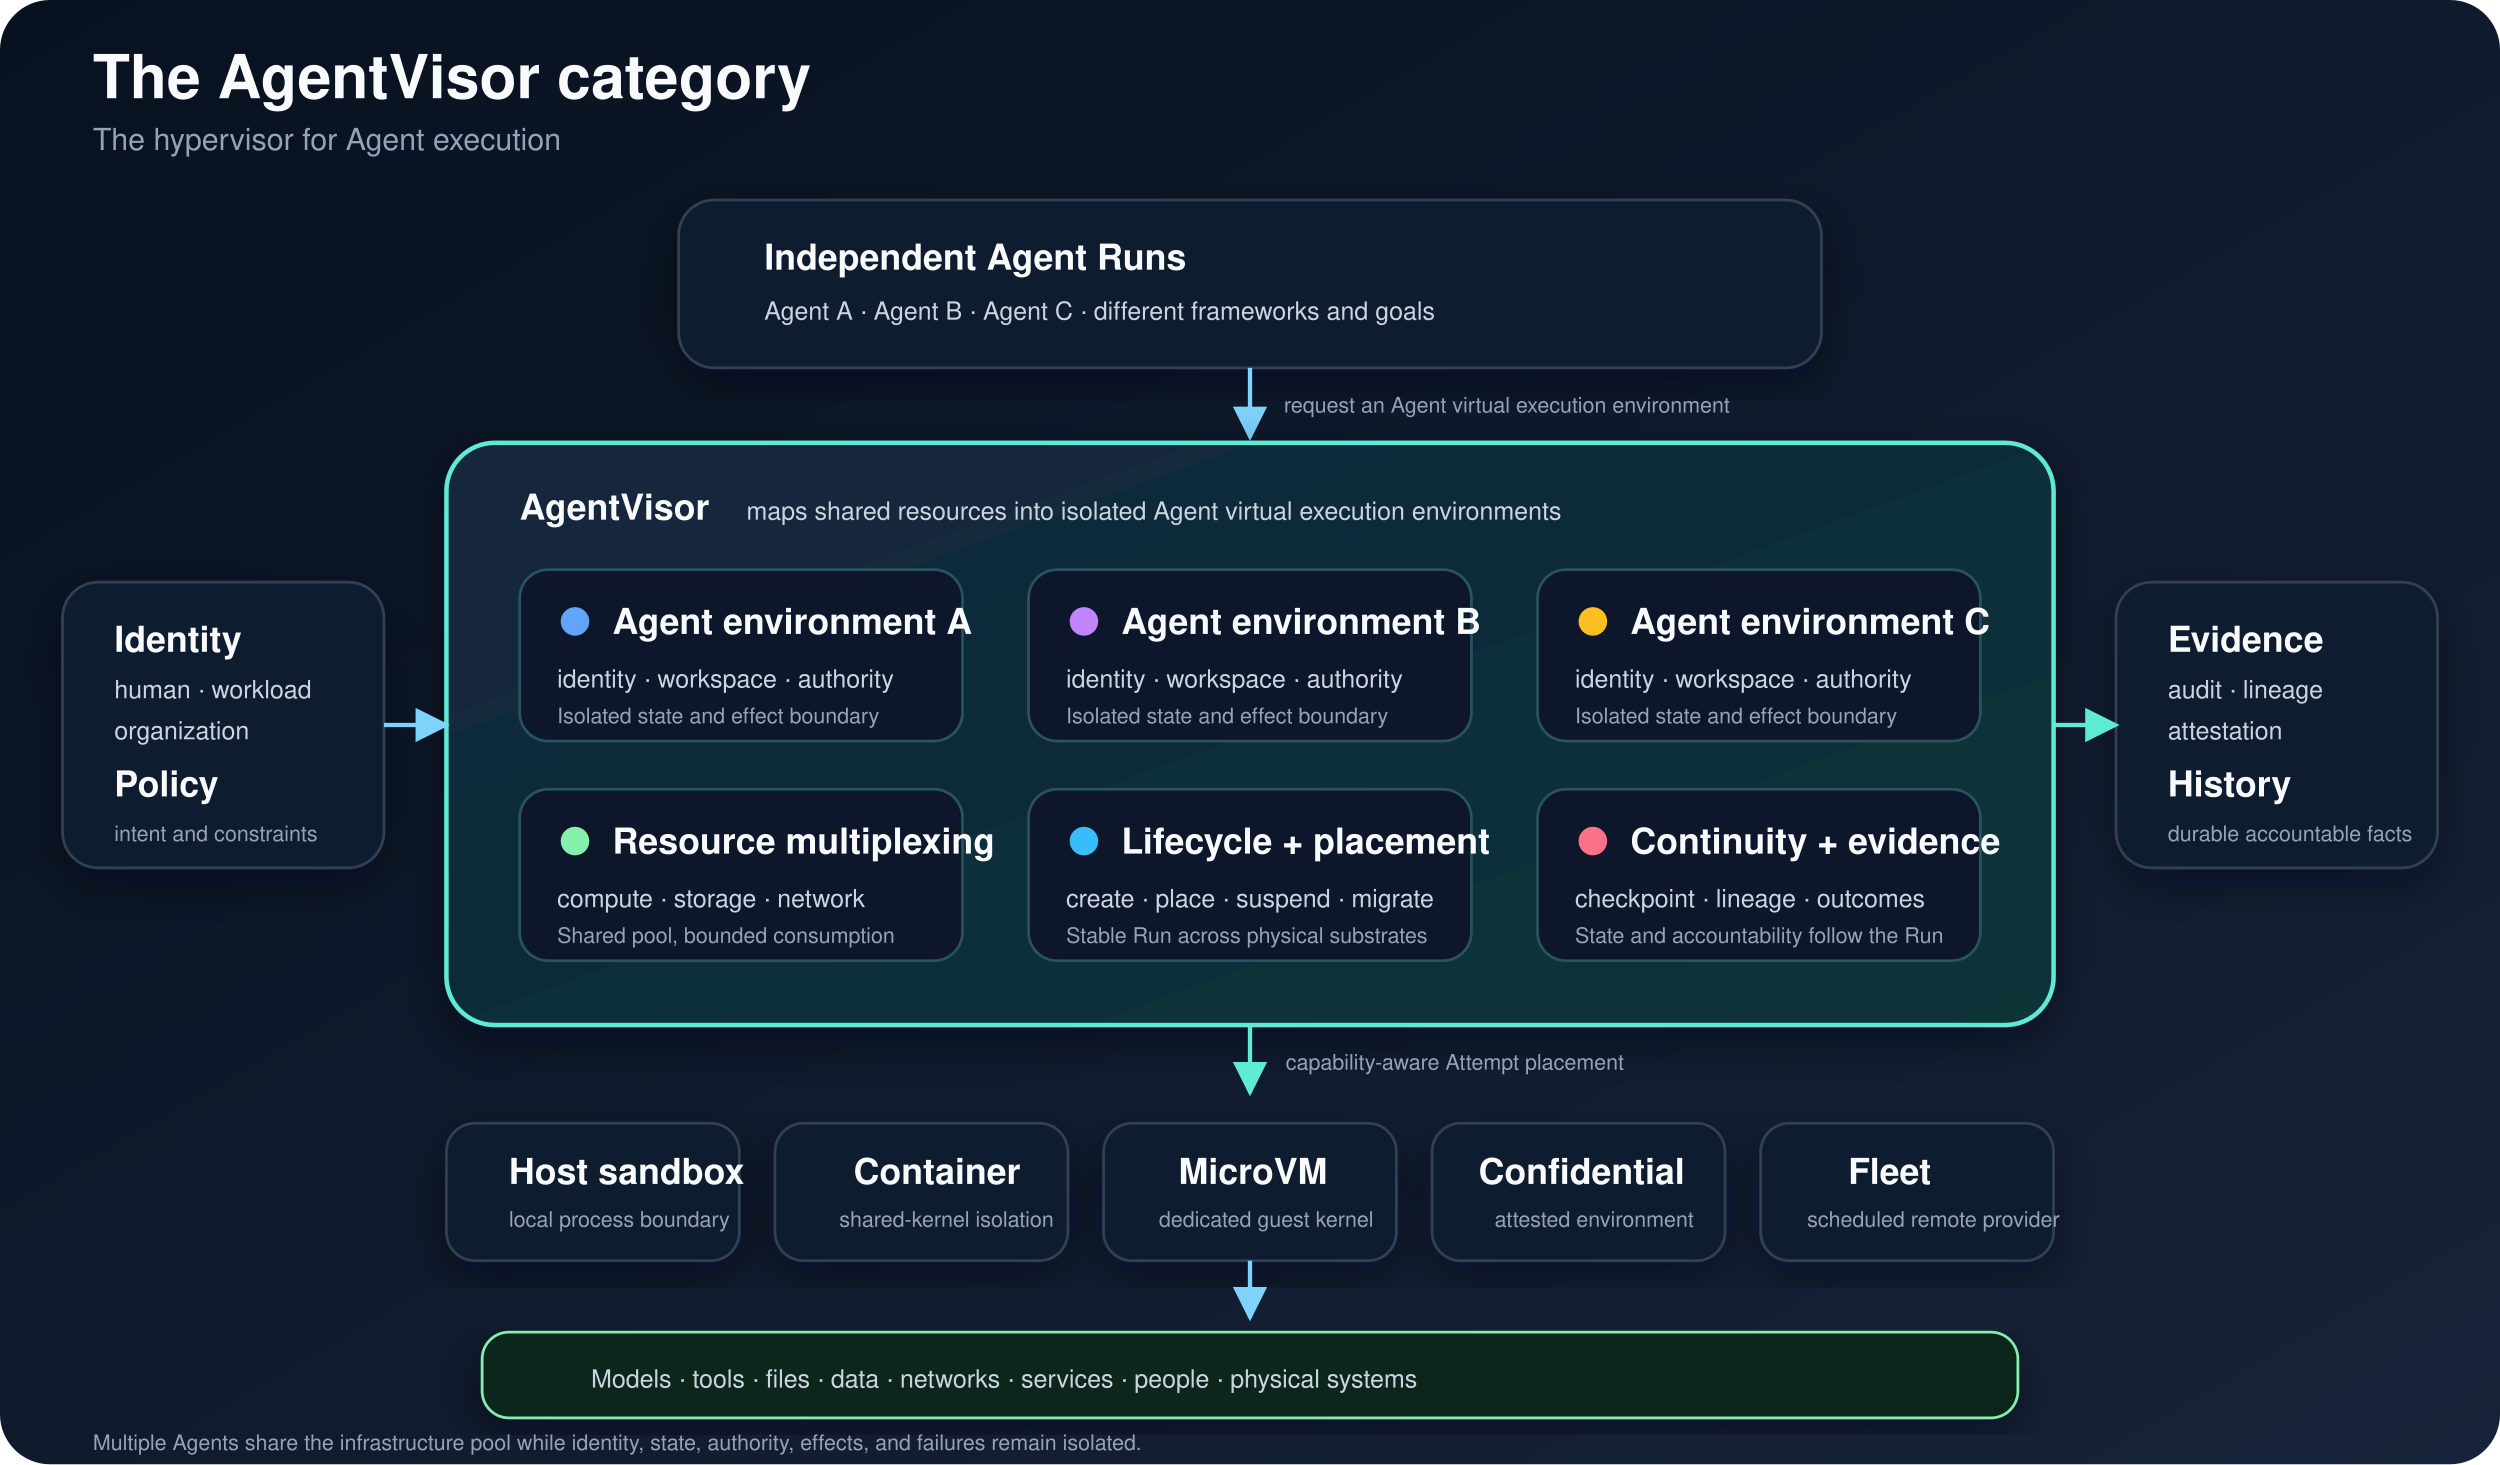
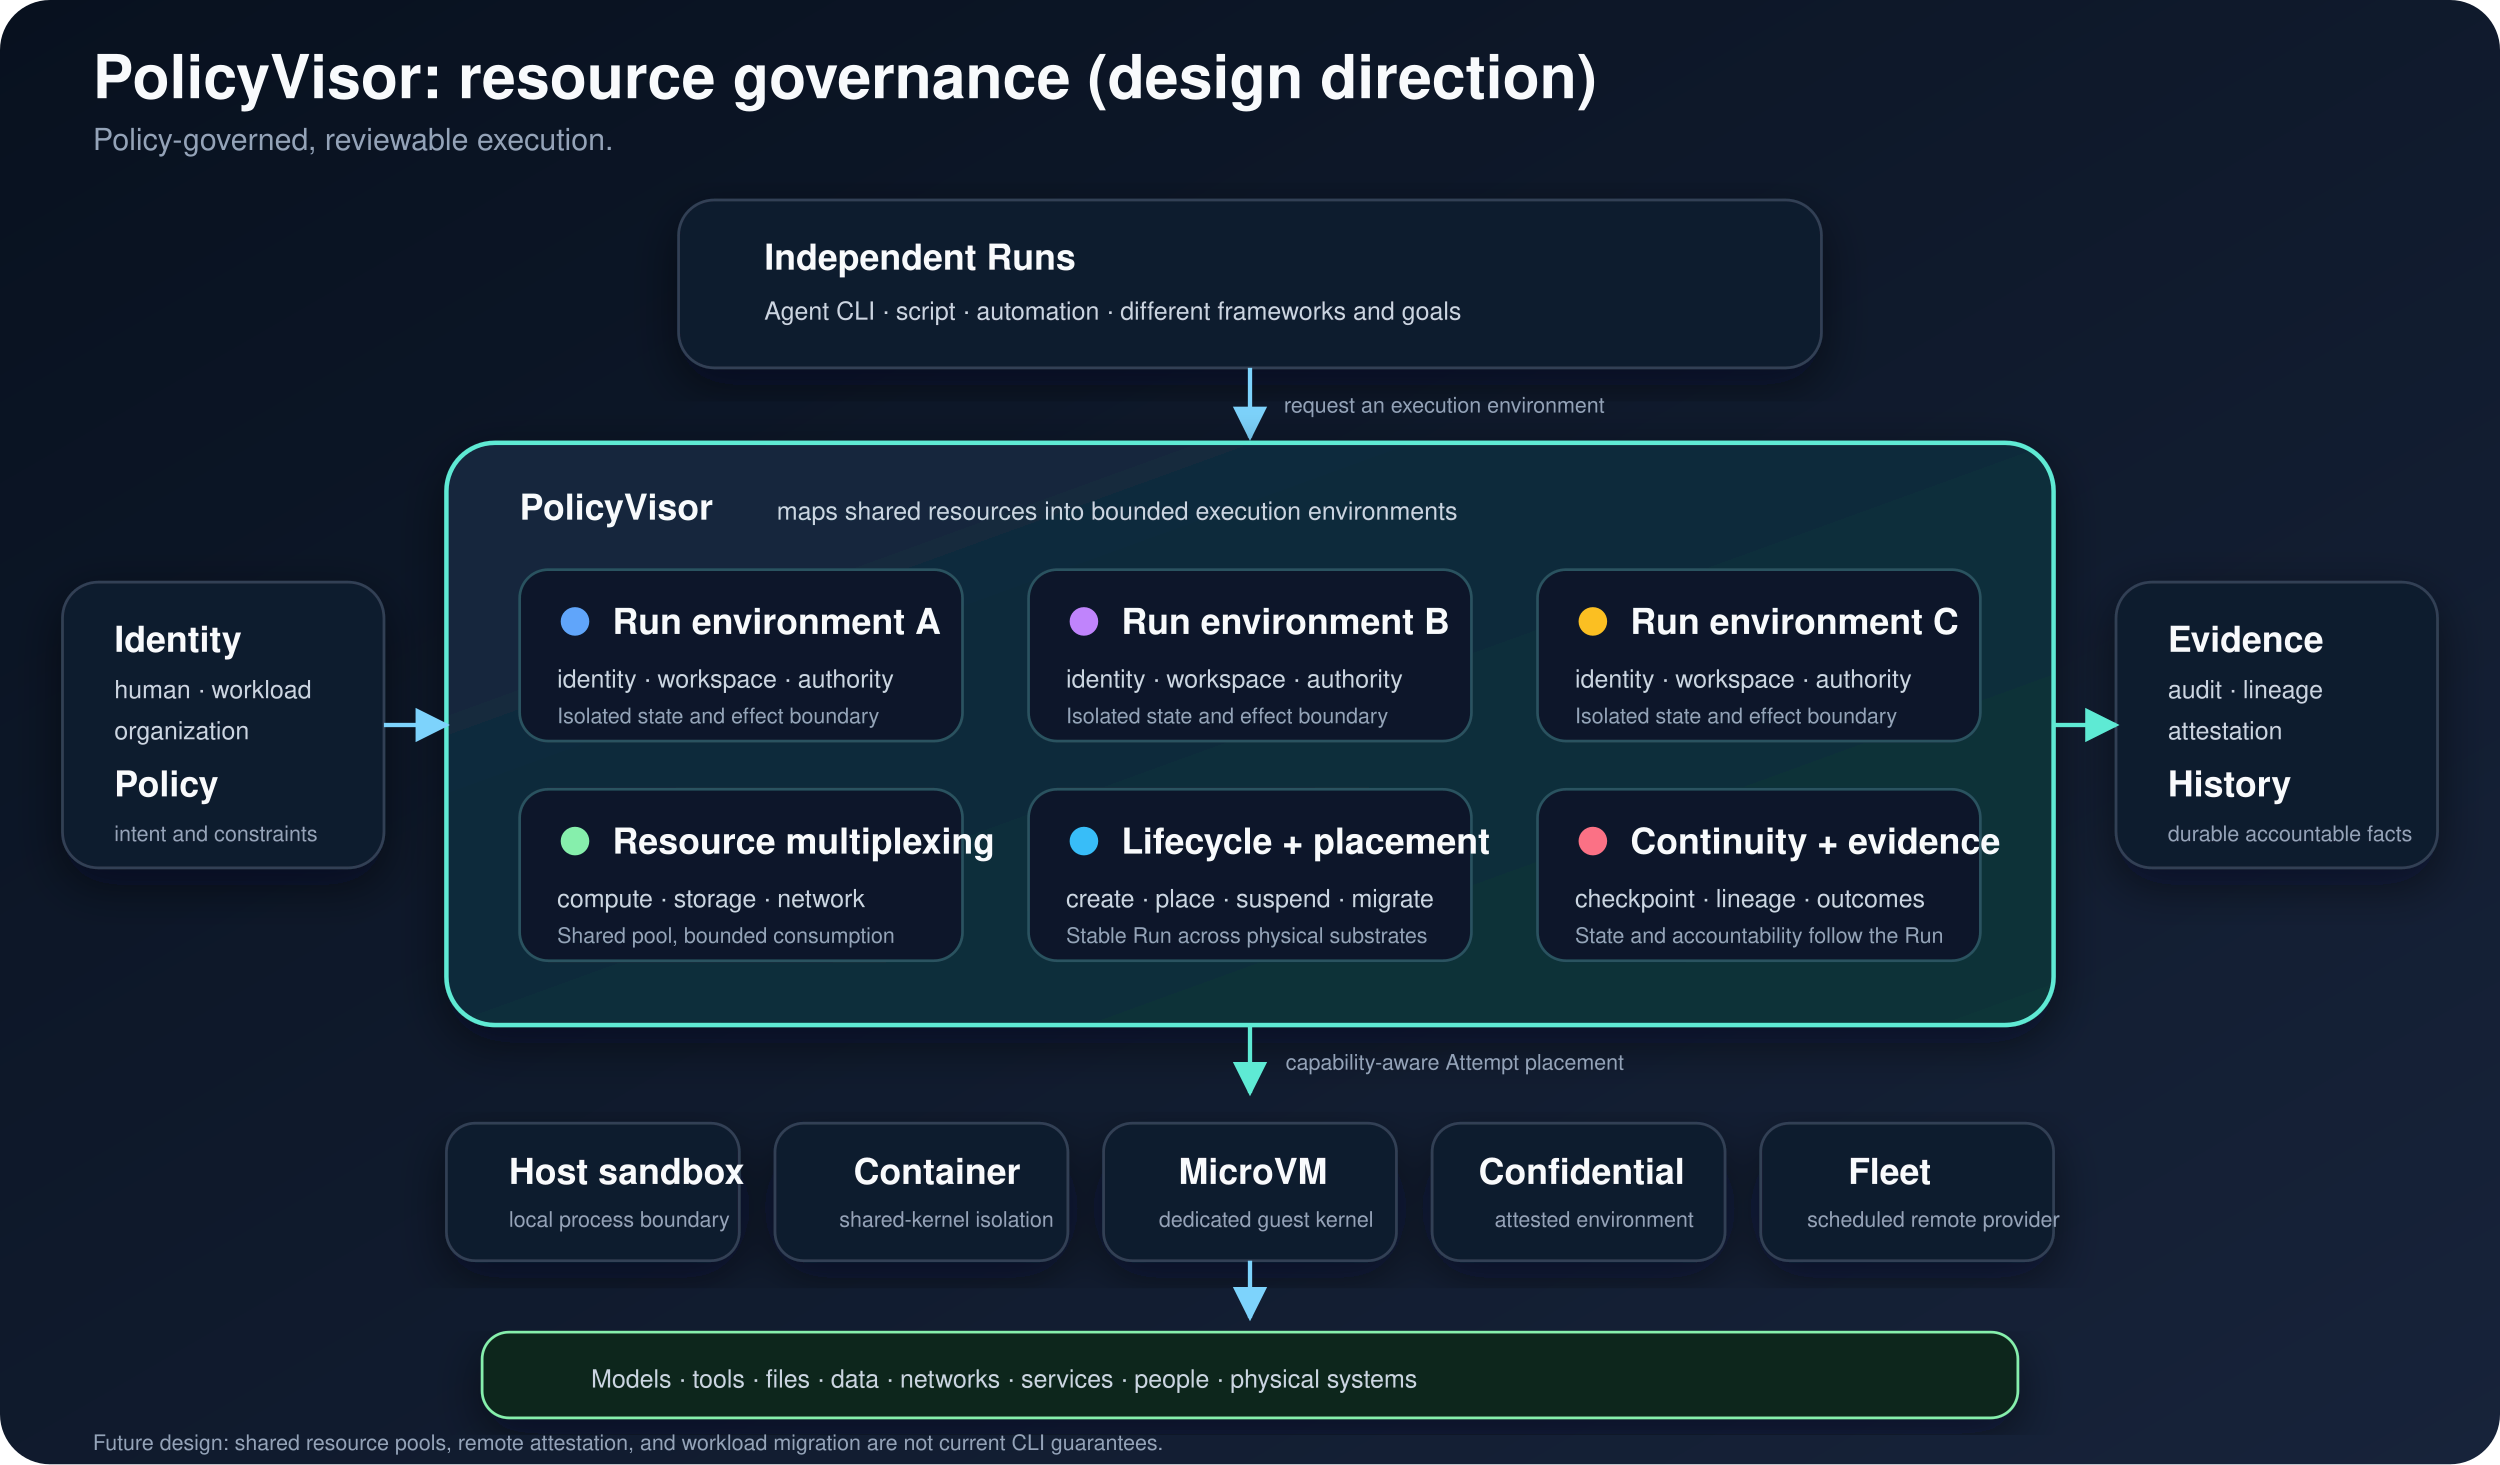
<svg xmlns="http://www.w3.org/2000/svg" width="1400" height="820" viewBox="0 0 1400 820" role="img" aria-labelledby="title desc">
  <defs>
    <linearGradient id="bg" x1="0" y1="0" x2="1" y2="1">
      <stop offset="0" stop-color="#08111f" />
      <stop offset="1" stop-color="#17233a" />
    </linearGradient>
    <linearGradient id="visor" x1="0" y1="0" x2="1" y2="1">
      <stop offset="0" stop-color="#13253d" />
      <stop offset="1" stop-color="#0d3438" />
    </linearGradient>
    <filter id="shadow" x="-20%" y="-20%" width="140%" height="140%">
      <feDropShadow dx="0" dy="9" stdDeviation="13" flood-color="#020617" flood-opacity="0.5" />
    </filter>
    <marker id="arrow" viewBox="0 0 10 10" refX="9" refY="5" markerWidth="8" markerHeight="8" orient="auto-start-reverse">
      <path d="M0 0L10 5L0 10z" fill="#7dd3fc" />
    </marker>
    <marker id="teal-arrow" viewBox="0 0 10 10" refX="9" refY="5" markerWidth="8" markerHeight="8" orient="auto-start-reverse">
      <path d="M0 0L10 5L0 10z" fill="#5eead4" />
    </marker>
    <style>
      text { font-family: -apple-system, BlinkMacSystemFont, "Segoe UI", Helvetica, Arial, sans-serif; }
      .title { font-size: 34px; font-weight: 700; fill: #f8fafc; }
      .subtitle { font-size: 17px; font-weight: 400; fill: #94a3b8; }
      .label { font-size: 20px; font-weight: 700; fill: #f8fafc; }
      .small { font-size: 14px; font-weight: 500; fill: #cbd5e1; }
      .tiny { font-size: 12px; font-weight: 500; fill: #94a3b8; }
      .card { fill: #111c2e; stroke: #334155; stroke-width: 1.5; }
      .inner { fill: #0c1829; stroke: #2b5260; stroke-width: 1.5; }
      .line { fill: none; stroke: #7dd3fc; stroke-width: 2.4; marker-end: url(#arrow); }
      .teal-line { fill: none; stroke: #5eead4; stroke-width: 2.4; marker-end: url(#teal-arrow); }
    </style>
  </defs>
  <rect width="1400" height="820" rx="28" fill="url(#bg)" />
-   <text x="52" y="55" class="title">The AgentVisor category</text>
-   <text x="52" y="84" class="subtitle">The hypervisor for Agent execution</text>
+   <text x="52" y="55" class="title">PolicyVisor: resource governance (design direction)</text>
+   <text x="52" y="84" class="subtitle">Policy-governed, reviewable execution.</text>
  <g filter="url(#shadow)">
    <rect x="380" y="112" width="640" height="94" rx="20" class="card" stroke="#60a5fa" stroke-width="2" />
-     <text x="428" y="151" class="label">Independent Agent Runs</text>
-     <text x="428" y="179" class="small">Agent A · Agent B · Agent C · different frameworks and goals</text>
+     <text x="428" y="151" class="label">Independent Runs</text>
+     <text x="428" y="179" class="small">Agent CLI · script · automation · different frameworks and goals</text>
  </g>
  <path d="M700 206V245" class="line" />
-   <text x="719" y="231" class="tiny">request an Agent virtual execution environment</text>
+   <text x="719" y="231" class="tiny">request an execution environment</text>
  <g filter="url(#shadow)">
    <rect x="250" y="248" width="900" height="326" rx="27" fill="url(#visor)" stroke="#5eead4" stroke-width="2.5" />
-     <text x="291" y="291" class="label" fill="#5eead4">AgentVisor</text>
-     <text x="418" y="291" class="small">maps shared resources into isolated Agent virtual execution environments</text>
+     <text x="291" y="291" class="label" fill="#5eead4">PolicyVisor</text>
+     <text x="435" y="291" class="small">maps shared resources into bounded execution environments</text>
    <rect x="291" y="319" width="248" height="96" rx="16" class="inner" />
    <circle cx="322" cy="348" r="8" fill="#60a5fa" />
-     <text x="343" y="355" class="label">Agent environment A</text>
+     <text x="343" y="355" class="label">Run environment A</text>
    <text x="312" y="385" class="small">identity · workspace · authority</text>
    <text x="312" y="405" class="tiny">Isolated state and effect boundary</text>
    <rect x="576" y="319" width="248" height="96" rx="16" class="inner" />
    <circle cx="607" cy="348" r="8" fill="#c084fc" />
-     <text x="628" y="355" class="label">Agent environment B</text>
+     <text x="628" y="355" class="label">Run environment B</text>
    <text x="597" y="385" class="small">identity · workspace · authority</text>
    <text x="597" y="405" class="tiny">Isolated state and effect boundary</text>
    <rect x="861" y="319" width="248" height="96" rx="16" class="inner" />
    <circle cx="892" cy="348" r="8" fill="#fbbf24" />
-     <text x="913" y="355" class="label">Agent environment C</text>
+     <text x="913" y="355" class="label">Run environment C</text>
    <text x="882" y="385" class="small">identity · workspace · authority</text>
    <text x="882" y="405" class="tiny">Isolated state and effect boundary</text>
    <rect x="291" y="442" width="248" height="96" rx="16" class="inner" />
    <circle cx="322" cy="471" r="8" fill="#86efac" />
    <text x="343" y="478" class="label">Resource multiplexing</text>
    <text x="312" y="508" class="small">compute · storage · network</text>
    <text x="312" y="528" class="tiny">Shared pool, bounded consumption</text>
    <rect x="576" y="442" width="248" height="96" rx="16" class="inner" />
    <circle cx="607" cy="471" r="8" fill="#38bdf8" />
    <text x="628" y="478" class="label">Lifecycle + placement</text>
    <text x="597" y="508" class="small">create · place · suspend · migrate</text>
    <text x="597" y="528" class="tiny">Stable Run across physical substrates</text>
    <rect x="861" y="442" width="248" height="96" rx="16" class="inner" />
    <circle cx="892" cy="471" r="8" fill="#fb7185" />
    <text x="913" y="478" class="label">Continuity + evidence</text>
    <text x="882" y="508" class="small">checkpoint · lineage · outcomes</text>
    <text x="882" y="528" class="tiny">State and accountability follow the Run</text>
  </g>
  <g filter="url(#shadow)">
    <rect x="35" y="326" width="180" height="160" rx="20" class="card" stroke="#c084fc" />
    <text x="64" y="365" class="label">Identity</text>
    <text x="64" y="391" class="small">human · workload</text>
    <text x="64" y="414" class="small">organization</text>
    <text x="64" y="446" class="label">Policy</text>
    <text x="64" y="471" class="tiny">intent and constraints</text>
  </g>
  <path d="M215 406H250" class="line" />
  <g filter="url(#shadow)">
    <rect x="1185" y="326" width="180" height="160" rx="20" class="card" stroke="#86efac" />
    <text x="1214" y="365" class="label">Evidence</text>
    <text x="1214" y="391" class="small">audit · lineage</text>
    <text x="1214" y="414" class="small">attestation</text>
    <text x="1214" y="446" class="label">History</text>
    <text x="1214" y="471" class="tiny">durable accountable facts</text>
  </g>
  <path d="M1150 406H1185" class="teal-line" />
  <path d="M700 574V612" class="teal-line" />
  <text x="720" y="599" class="tiny">capability-aware Attempt placement</text>
  <g filter="url(#shadow)">
    <rect x="250" y="629" width="164" height="77" rx="16" class="card" />
    <text x="285" y="663" class="label">Host sandbox</text>
    <text x="285" y="687" class="tiny">local process boundary</text>
    <rect x="434" y="629" width="164" height="77" rx="16" class="card" />
    <text x="478" y="663" class="label">Container</text>
    <text x="470" y="687" class="tiny">shared-kernel isolation</text>
    <rect x="618" y="629" width="164" height="77" rx="16" class="card" />
    <text x="660" y="663" class="label">MicroVM</text>
    <text x="649" y="687" class="tiny">dedicated guest kernel</text>
    <rect x="802" y="629" width="164" height="77" rx="16" class="card" />
    <text x="828" y="663" class="label">Confidential</text>
    <text x="837" y="687" class="tiny">attested environment</text>
    <rect x="986" y="629" width="164" height="77" rx="16" class="card" />
    <text x="1035" y="663" class="label">Fleet</text>
    <text x="1012" y="687" class="tiny">scheduled remote provider</text>
  </g>
  <path d="M700 706V738" class="line" />
  <g filter="url(#shadow)">
    <rect x="270" y="746" width="860" height="48" rx="15" fill="#10281e" stroke="#86efac" stroke-width="1.5" />
    <text x="331" y="777" class="small">Models · tools · files · data · networks · services · people · physical systems</text>
  </g>
-   <text x="52" y="812" class="tiny">Multiple Agents share the infrastructure pool while identity, state, authority, effects, and failures remain isolated.</text>
+   <text x="52" y="812" class="tiny">Future design: shared resource pools, remote attestation, and workload migration are not current CLI guarantees.</text>
</svg>
